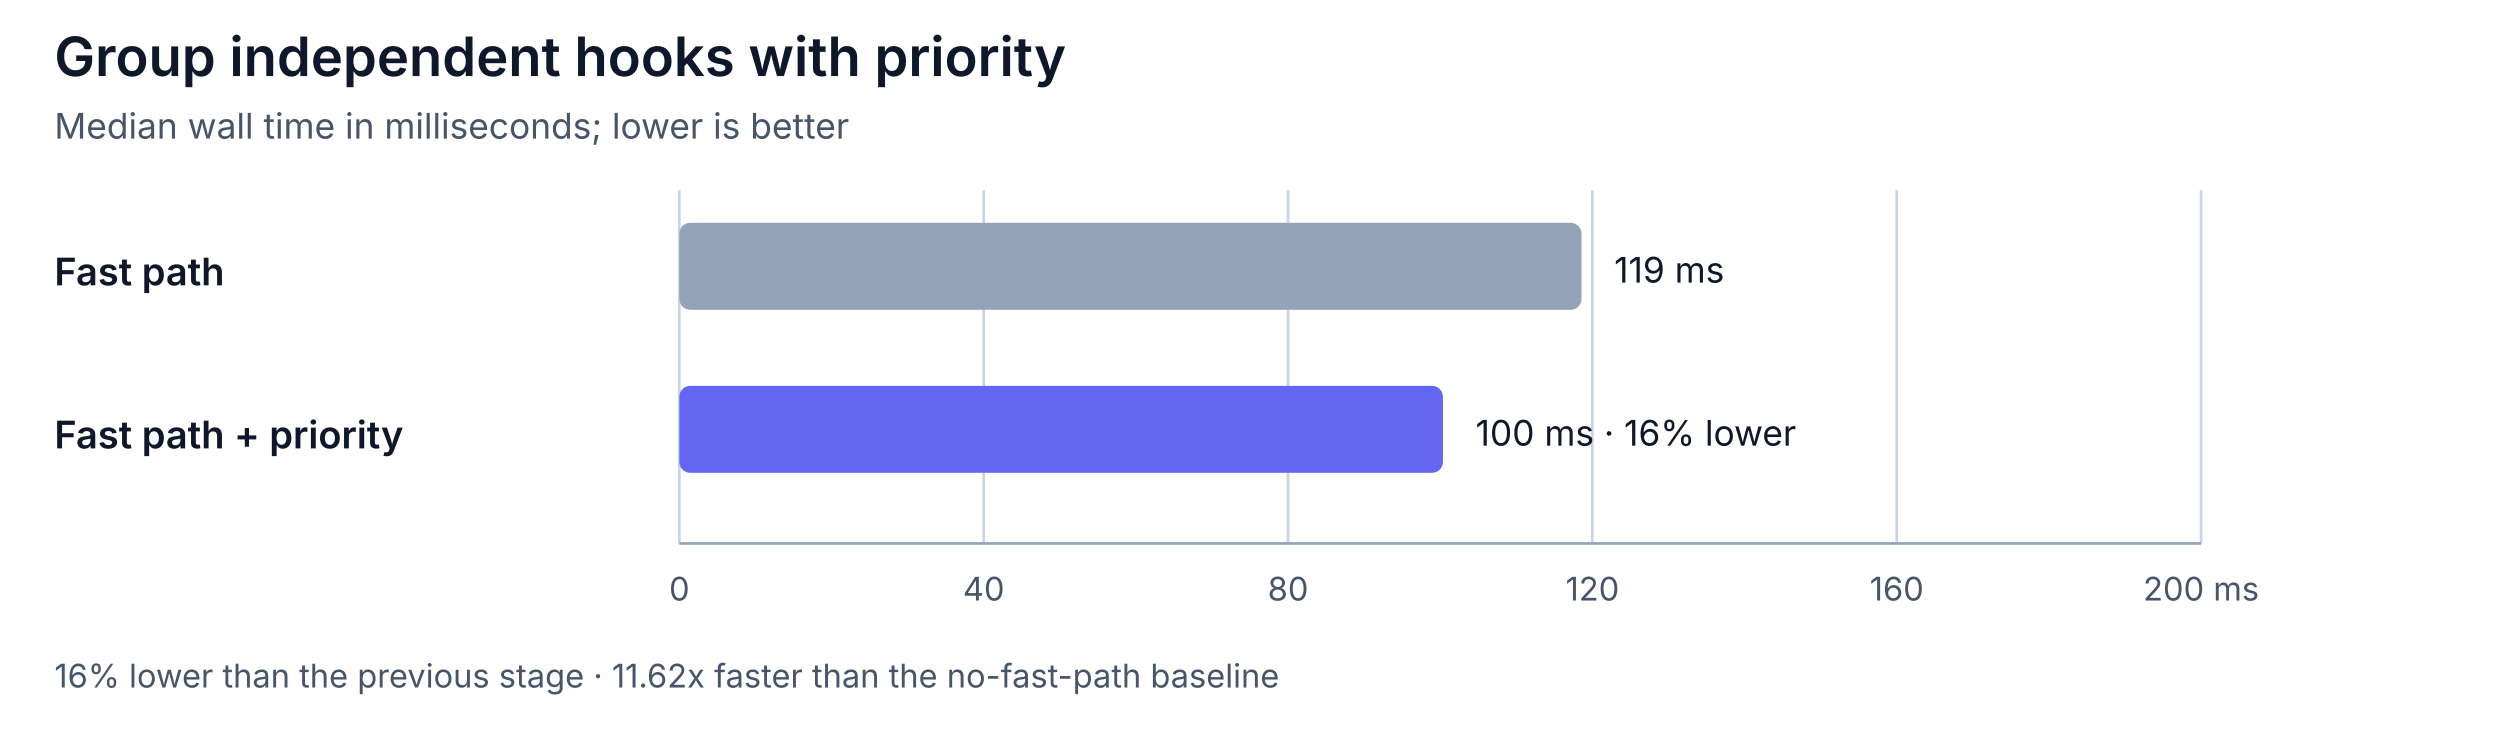
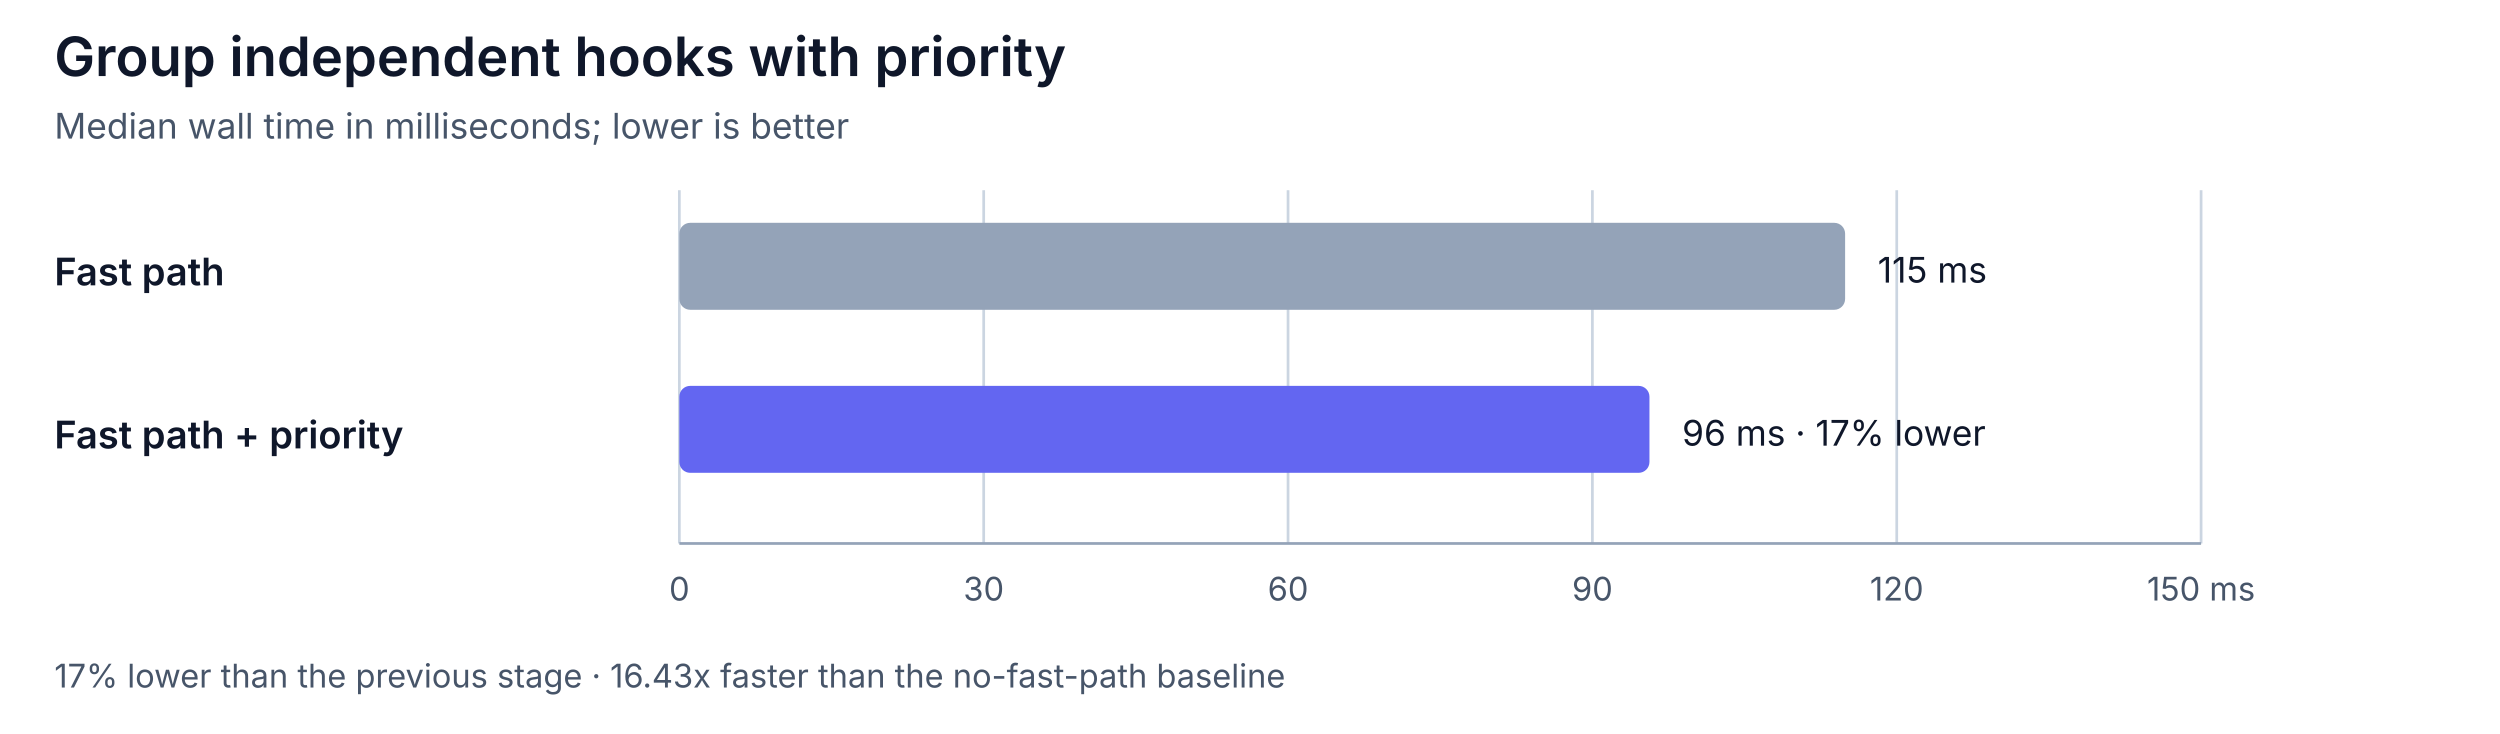
<svg xmlns="http://www.w3.org/2000/svg" viewBox="0 0 920 270" role="img" aria-labelledby="title desc">
  <style>
    text {
      fill: #0f172a;
      font-family: -apple-system, BlinkMacSystemFont, "Segoe UI", sans-serif;
    }
    .title { font-size: 20px; font-weight: 600; }
    .subtitle, .tick, .note { fill: #475569; }
    .subtitle { font-size: 13px; }
    .label { font-size: 14px; font-weight: 600; }
    .value { font-size: 13px; }
    .tick, .note { font-size: 12px; }
    .grid { stroke: #cbd5e1; stroke-width: 1; }
    .axis { stroke: #94a3b8; stroke-width: 1; }
    .previous { fill: #94a3b8; }
    .current { fill: #6366f1; }
    @media (prefers-color-scheme: dark) {
      text { fill: #e2e8f0; }
      .subtitle, .tick, .note { fill: #a8b3cf; }
      .grid { stroke: #334155; }
      .axis { stroke: #64748b; }
      .previous { fill: #94a3b8; }
      .current { fill: #818cf8; }
    }
  </style>
  <text class="title" x="20" y="28">Group independent hooks with priority</text>
  <text class="subtitle" x="20" y="51">Median wall time in milliseconds; lower is better</text>
  <line class="grid" x1="250" y1="70" x2="250" y2="200" />
  <line class="grid" x1="362" y1="70" x2="362" y2="200" />
  <line class="grid" x1="474" y1="70" x2="474" y2="200" />
  <line class="grid" x1="586" y1="70" x2="586" y2="200" />
  <line class="grid" x1="698" y1="70" x2="698" y2="200" />
  <line class="grid" x1="810" y1="70" x2="810" y2="200" />
  <line class="axis" x1="250" y1="200" x2="810" y2="200" />
  <text class="label" x="20" y="105">Fast path</text>
-   <rect class="previous" x="250" y="82" width="332" height="32" rx="4" />
-   <text class="value" x="594" y="104">119 ms</text>
+   <rect class="previous" x="250" y="82" width="429" height="32" rx="4" />
+   <text class="value" x="691" y="104">115 ms</text>
  <text class="label" x="20" y="165">Fast path + priority</text>
-   <rect class="current" x="250" y="142" width="281" height="32" rx="4" />
-   <text class="value" x="543" y="164">100 ms · 16% lower</text>
+   <rect class="current" x="250" y="142" width="357" height="32" rx="4" />
+   <text class="value" x="619" y="164">96 ms · 17% lower</text>
  <text class="tick" x="250" y="221" text-anchor="middle">0</text>
-   <text class="tick" x="362" y="221" text-anchor="middle">40</text>
-   <text class="tick" x="474" y="221" text-anchor="middle">80</text>
-   <text class="tick" x="586" y="221" text-anchor="middle">120</text>
-   <text class="tick" x="698" y="221" text-anchor="middle">160</text>
-   <text class="tick" x="810" y="221" text-anchor="middle">200 ms</text>
-   <text class="note" x="20" y="253">16% lower than the previous stage · 11.62x faster than the no-fast-path baseline</text>
+   <text class="tick" x="362" y="221" text-anchor="middle">30</text>
+   <text class="tick" x="474" y="221" text-anchor="middle">60</text>
+   <text class="tick" x="586" y="221" text-anchor="middle">90</text>
+   <text class="tick" x="698" y="221" text-anchor="middle">120</text>
+   <text class="tick" x="810" y="221" text-anchor="middle">150 ms</text>
+   <text class="note" x="20" y="253">17% lower than the previous stage · 16.43x faster than the no-fast-path baseline</text>
</svg>
